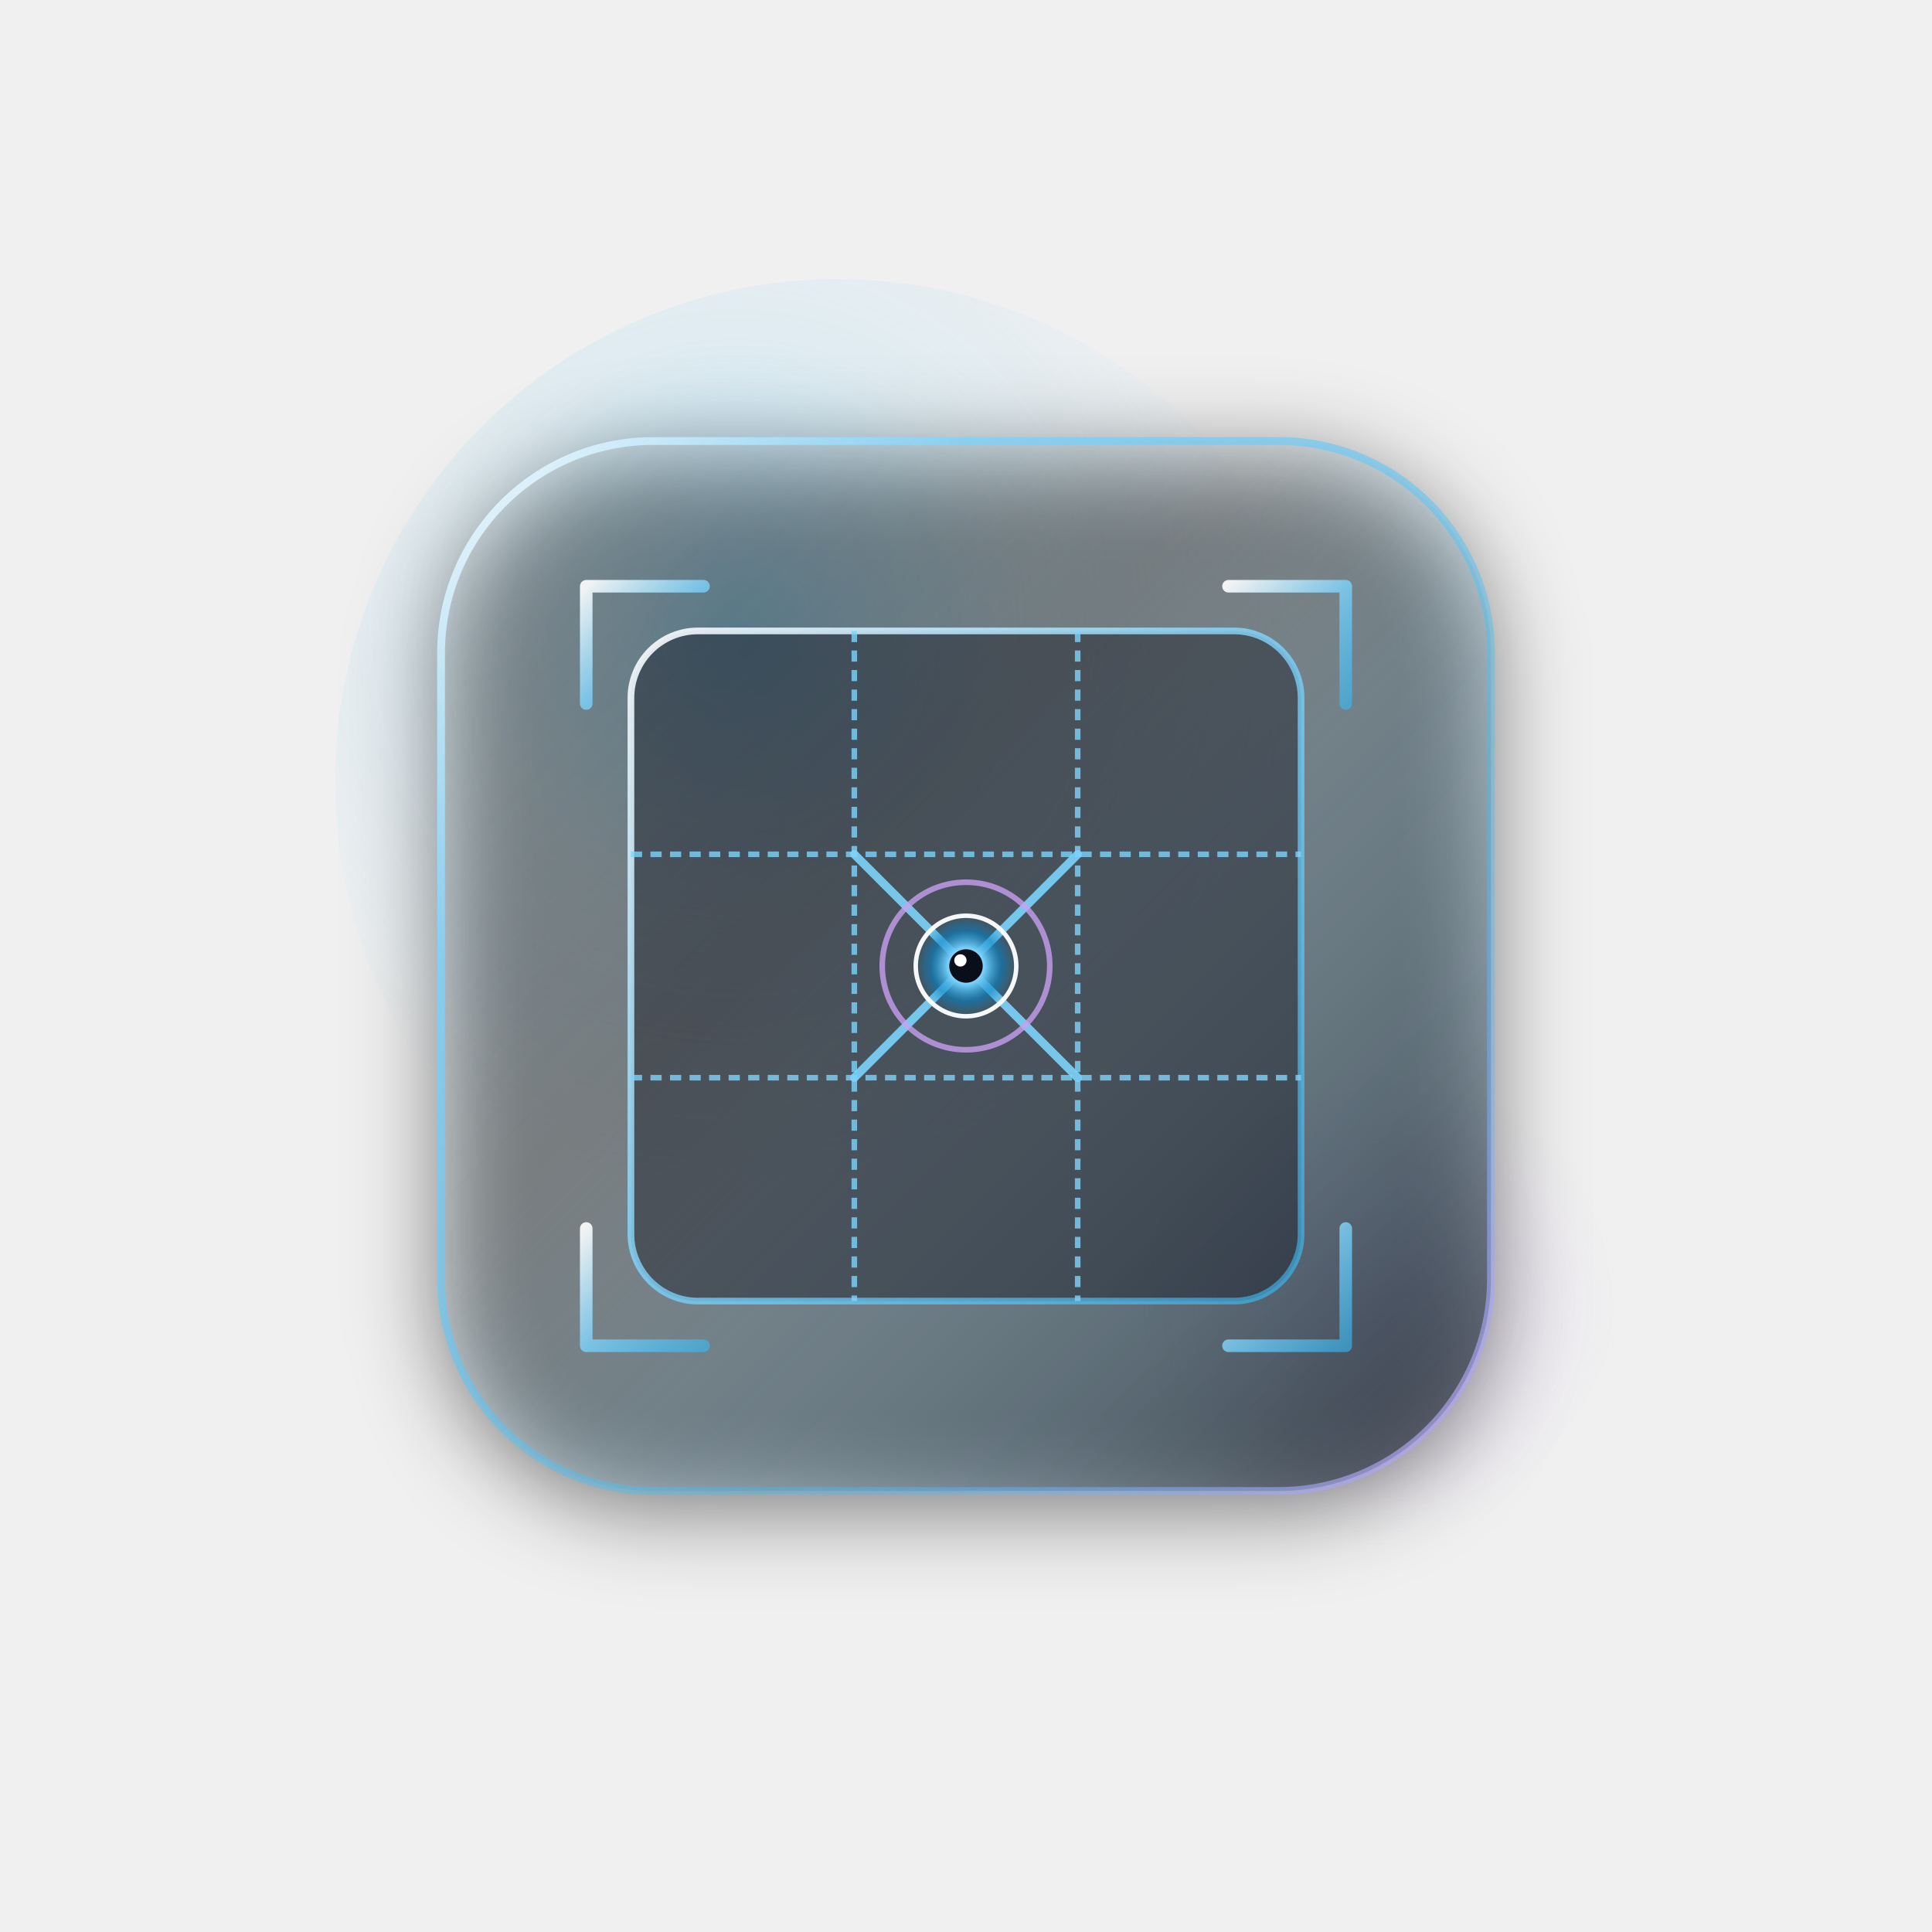
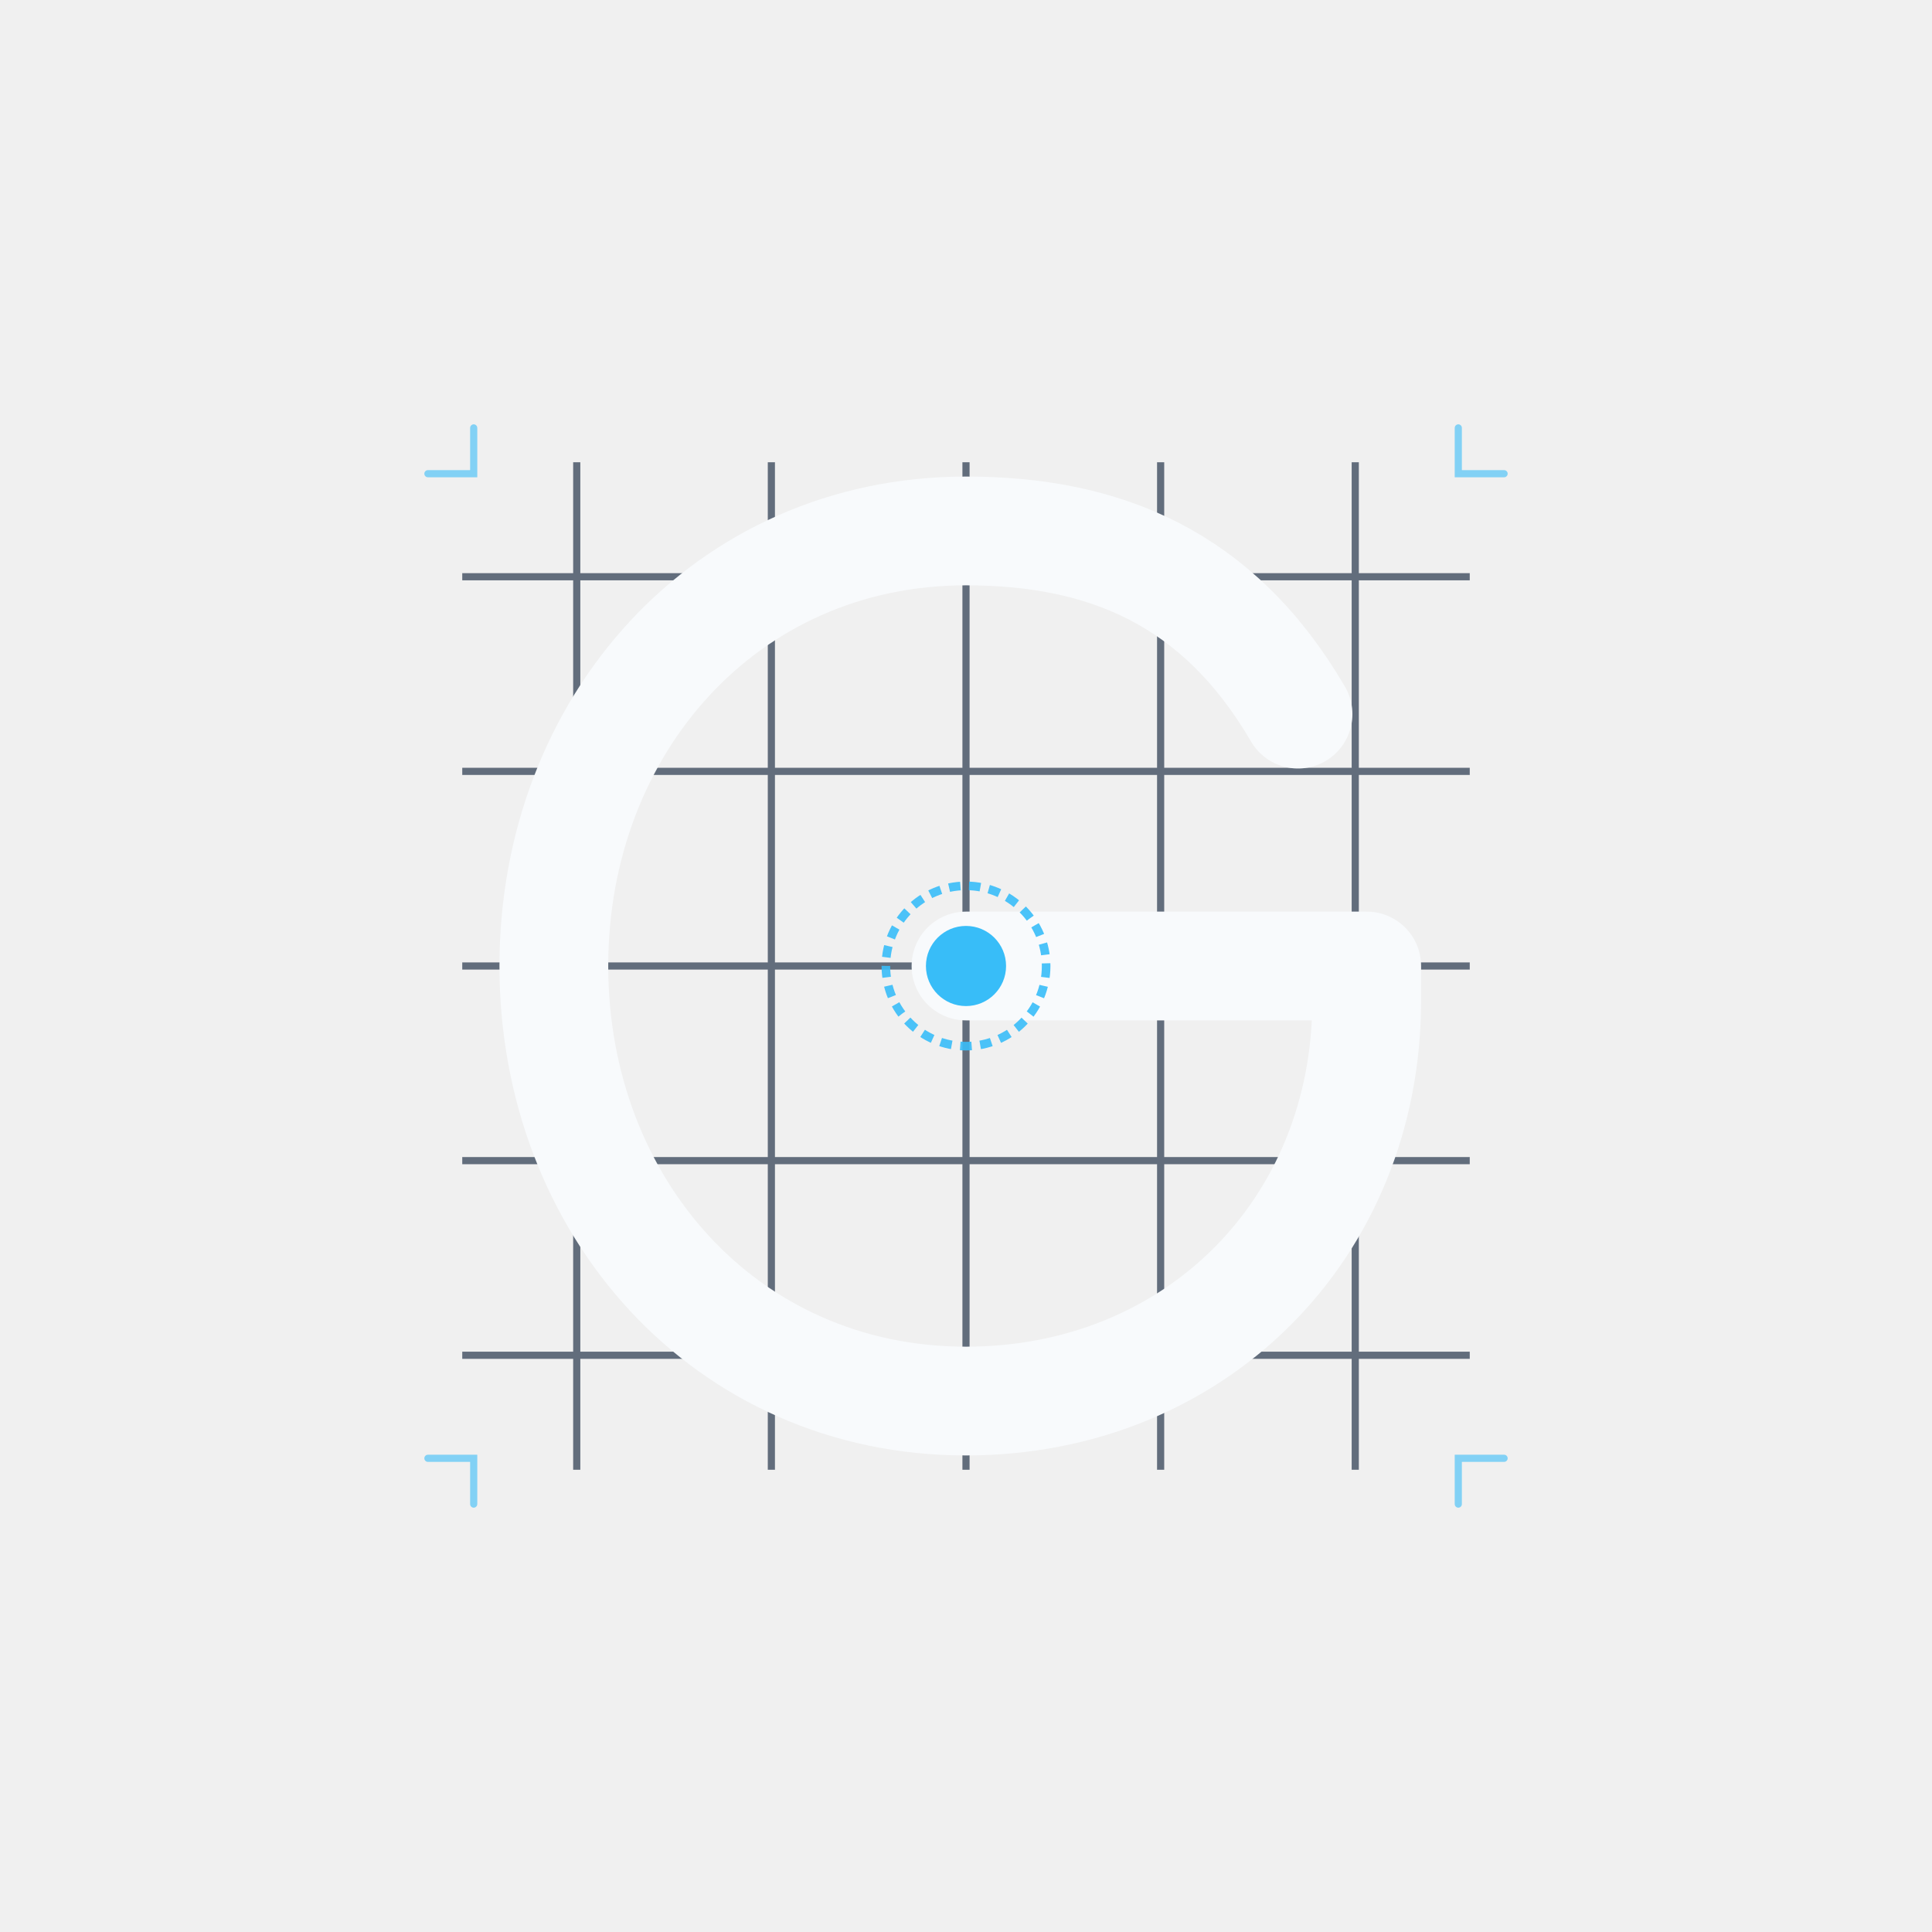
- <svg xmlns="http://www.w3.org/2000/svg" viewBox="0 0 512 512" width="512" height="512">
-   <defs>
-     <radialGradient id="fgUnderGlow" cx="40%" cy="35%" r="55%">
-       <stop offset="0%" stop-color="#38bdf8" stop-opacity="0.45" />
-       <stop offset="50%" stop-color="#7dd3fc" stop-opacity="0.15" />
-       <stop offset="100%" stop-color="#7dd3fc" stop-opacity="0" />
-     </radialGradient>
-     <radialGradient id="fgLavenderGlow" cx="70%" cy="65%" r="45%">
-       <stop offset="0%" stop-color="#c8a0f0" stop-opacity="0.25" />
-       <stop offset="60%" stop-color="#c8a0f0" stop-opacity="0" />
-     </radialGradient>
-     <linearGradient id="fgGlassTint" x1="0%" y1="0%" x2="100%" y2="100%">
-       <stop offset="0%" stop-color="#ffffff" stop-opacity="0.16" />
-       <stop offset="40%" stop-color="#7dd3fc" stop-opacity="0.06" />
-       <stop offset="100%" stop-color="#0a0e1a" stop-opacity="0.65" />
-     </linearGradient>
-     <linearGradient id="fgGlassRim" x1="0%" y1="0%" x2="100%" y2="100%">
-       <stop offset="0%" stop-color="#ffffff" stop-opacity="0.95" />
-       <stop offset="25%" stop-color="#7dd3fc" stop-opacity="0.8" />
-       <stop offset="65%" stop-color="#38bdf8" stop-opacity="0.35" />
-       <stop offset="100%" stop-color="#c8a0f0" stop-opacity="0.75" />
-     </linearGradient>
-     <linearGradient id="fgSpecularLine" x1="0%" y1="0%" x2="100%" y2="0%">
-       <stop offset="0%" stop-color="#7dd3fc" stop-opacity="0" />
-       <stop offset="35%" stop-color="#ffffff" stop-opacity="0.95" />
-       <stop offset="65%" stop-color="#7dd3fc" stop-opacity="0.95" />
-       <stop offset="100%" stop-color="#7dd3fc" stop-opacity="0" />
-     </linearGradient>
-     <linearGradient id="fgGridNeon" x1="0%" y1="0%" x2="100%" y2="100%">
-       <stop offset="0%" stop-color="#ffffff" stop-opacity="0.9" />
-       <stop offset="50%" stop-color="#7dd3fc" stop-opacity="0.8" />
-       <stop offset="100%" stop-color="#38bdf8" stop-opacity="0.6" />
-     </linearGradient>
-     <radialGradient id="fgCoreGlow" cx="50%" cy="50%" r="50%">
-       <stop offset="0%" stop-color="#ffffff" />
-       <stop offset="35%" stop-color="#7dd3fc" />
-       <stop offset="70%" stop-color="#0284c7" stop-opacity="0.6" />
-       <stop offset="100%" stop-color="#0284c7" stop-opacity="0" />
-     </radialGradient>
-   </defs>
-   <g transform="translate(256, 256) scale(0.74) translate(-256, -256)">
-     <circle cx="210" cy="190" r="180" fill="url(#fgUnderGlow)" />
-     <circle cx="340" cy="330" r="160" fill="url(#fgLavenderGlow)" />
-     <rect x="68" y="74" width="376" height="376" rx="76" fill="#000000" fill-opacity="0.5" filter="blur(16px)" />
-     <rect x="68" y="68" width="376" height="376" rx="76" fill="url(#fgGlassTint)" stroke="url(#fgGlassRim)" stroke-width="2.8" />
-     <path d="M 130 69.5 L 382 69.5" stroke="url(#fgSpecularLine)" stroke-width="2.8" stroke-linecap="round" />
-     <g stroke="url(#fgGridNeon)" stroke-width="4.5" stroke-linecap="round" stroke-linejoin="round" fill="none">
-       <path d="M 120 162 V 120 H 162" />
-       <path d="M 350 120 H 392 V 162" />
-       <path d="M 120 350 V 392 H 162" />
-       <path d="M 350 392 H 392 V 350" />
+ <svg xmlns="http://www.w3.org/2000/svg" viewBox="0 0 432 432" width="432" height="432">
+   <g transform="translate(216, 216) scale(0.64) translate(-256, -256)">
+     <g stroke="#334155" stroke-width="2.5" opacity="0.75">
+       <line x1="80" y1="120" x2="432" y2="120" />
+       <line x1="80" y1="188" x2="432" y2="188" />
+       <line x1="80" y1="256" x2="432" y2="256" />
+       <line x1="80" y1="324" x2="432" y2="324" />
+       <line x1="80" y1="392" x2="432" y2="392" />
+       <line x1="120" y1="80" x2="120" y2="432" />
+       <line x1="188" y1="80" x2="188" y2="432" />
+       <line x1="256" y1="80" x2="256" y2="432" />
+       <line x1="324" y1="80" x2="324" y2="432" />
+       <line x1="392" y1="80" x2="392" y2="432" />
    </g>
-     <rect x="136" y="136" width="240" height="240" rx="24" fill="rgba(10, 14, 26, 0.4)" stroke="url(#fgGridNeon)" stroke-width="2.4" />
-     <line x1="216" y1="136" x2="216" y2="376" stroke="#7dd3fc" stroke-width="2" stroke-dasharray="4 3" stroke-opacity="0.8" />
-     <line x1="296" y1="136" x2="296" y2="376" stroke="#7dd3fc" stroke-width="2" stroke-dasharray="4 3" stroke-opacity="0.8" />
-     <line x1="136" y1="216" x2="376" y2="216" stroke="#7dd3fc" stroke-width="2" stroke-dasharray="4 3" stroke-opacity="0.8" />
-     <line x1="136" y1="296" x2="376" y2="296" stroke="#7dd3fc" stroke-width="2" stroke-dasharray="4 3" stroke-opacity="0.8" />
-     <line x1="216" y1="216" x2="296" y2="296" stroke="#7dd3fc" stroke-width="3" stroke-linecap="round" stroke-opacity="0.9" />
-     <line x1="296" y1="216" x2="216" y2="296" stroke="#7dd3fc" stroke-width="3" stroke-linecap="round" stroke-opacity="0.9" />
-     <circle cx="256" cy="256" r="30" stroke="#c8a0f0" stroke-width="2" stroke-opacity="0.8" fill="none" />
-     <circle cx="256" cy="256" r="18" fill="url(#fgCoreGlow)" />
-     <circle cx="256" cy="256" r="18" stroke="#ffffff" stroke-width="1.6" fill="none" stroke-opacity="0.95" />
-     <circle cx="256" cy="256" r="6" fill="#0a0e1a" />
-     <circle cx="254" cy="254" r="2.2" fill="#ffffff" />
+     <g stroke="#38BDF8" stroke-width="2.5" opacity="0.6" stroke-linecap="round">
+       <path d="M 68 84 H 84 V 68" fill="none" />
+       <path d="M 444 84 H 428 V 68" fill="none" />
+       <path d="M 68 428 H 84 V 444" fill="none" />
+       <path d="M 444 428 H 428 V 444" fill="none" />
+     </g>
+     <path d="M 372 168               C 344 120, 304 104, 256 104               C 172 104, 112 172, 112 256               C 112 340, 172 408, 256 408               C 336 408, 396 348, 396 268               L 396 256               L 256 256" fill="none" stroke="#F8FAFC" stroke-width="38" stroke-linecap="round" stroke-linejoin="round" />
+     <circle cx="256" cy="256" r="14" fill="#38BDF8" />
+     <circle cx="256" cy="256" r="28" fill="none" stroke="#38BDF8" stroke-width="3" stroke-dasharray="4 3" opacity="0.9" />
  </g>
</svg>
